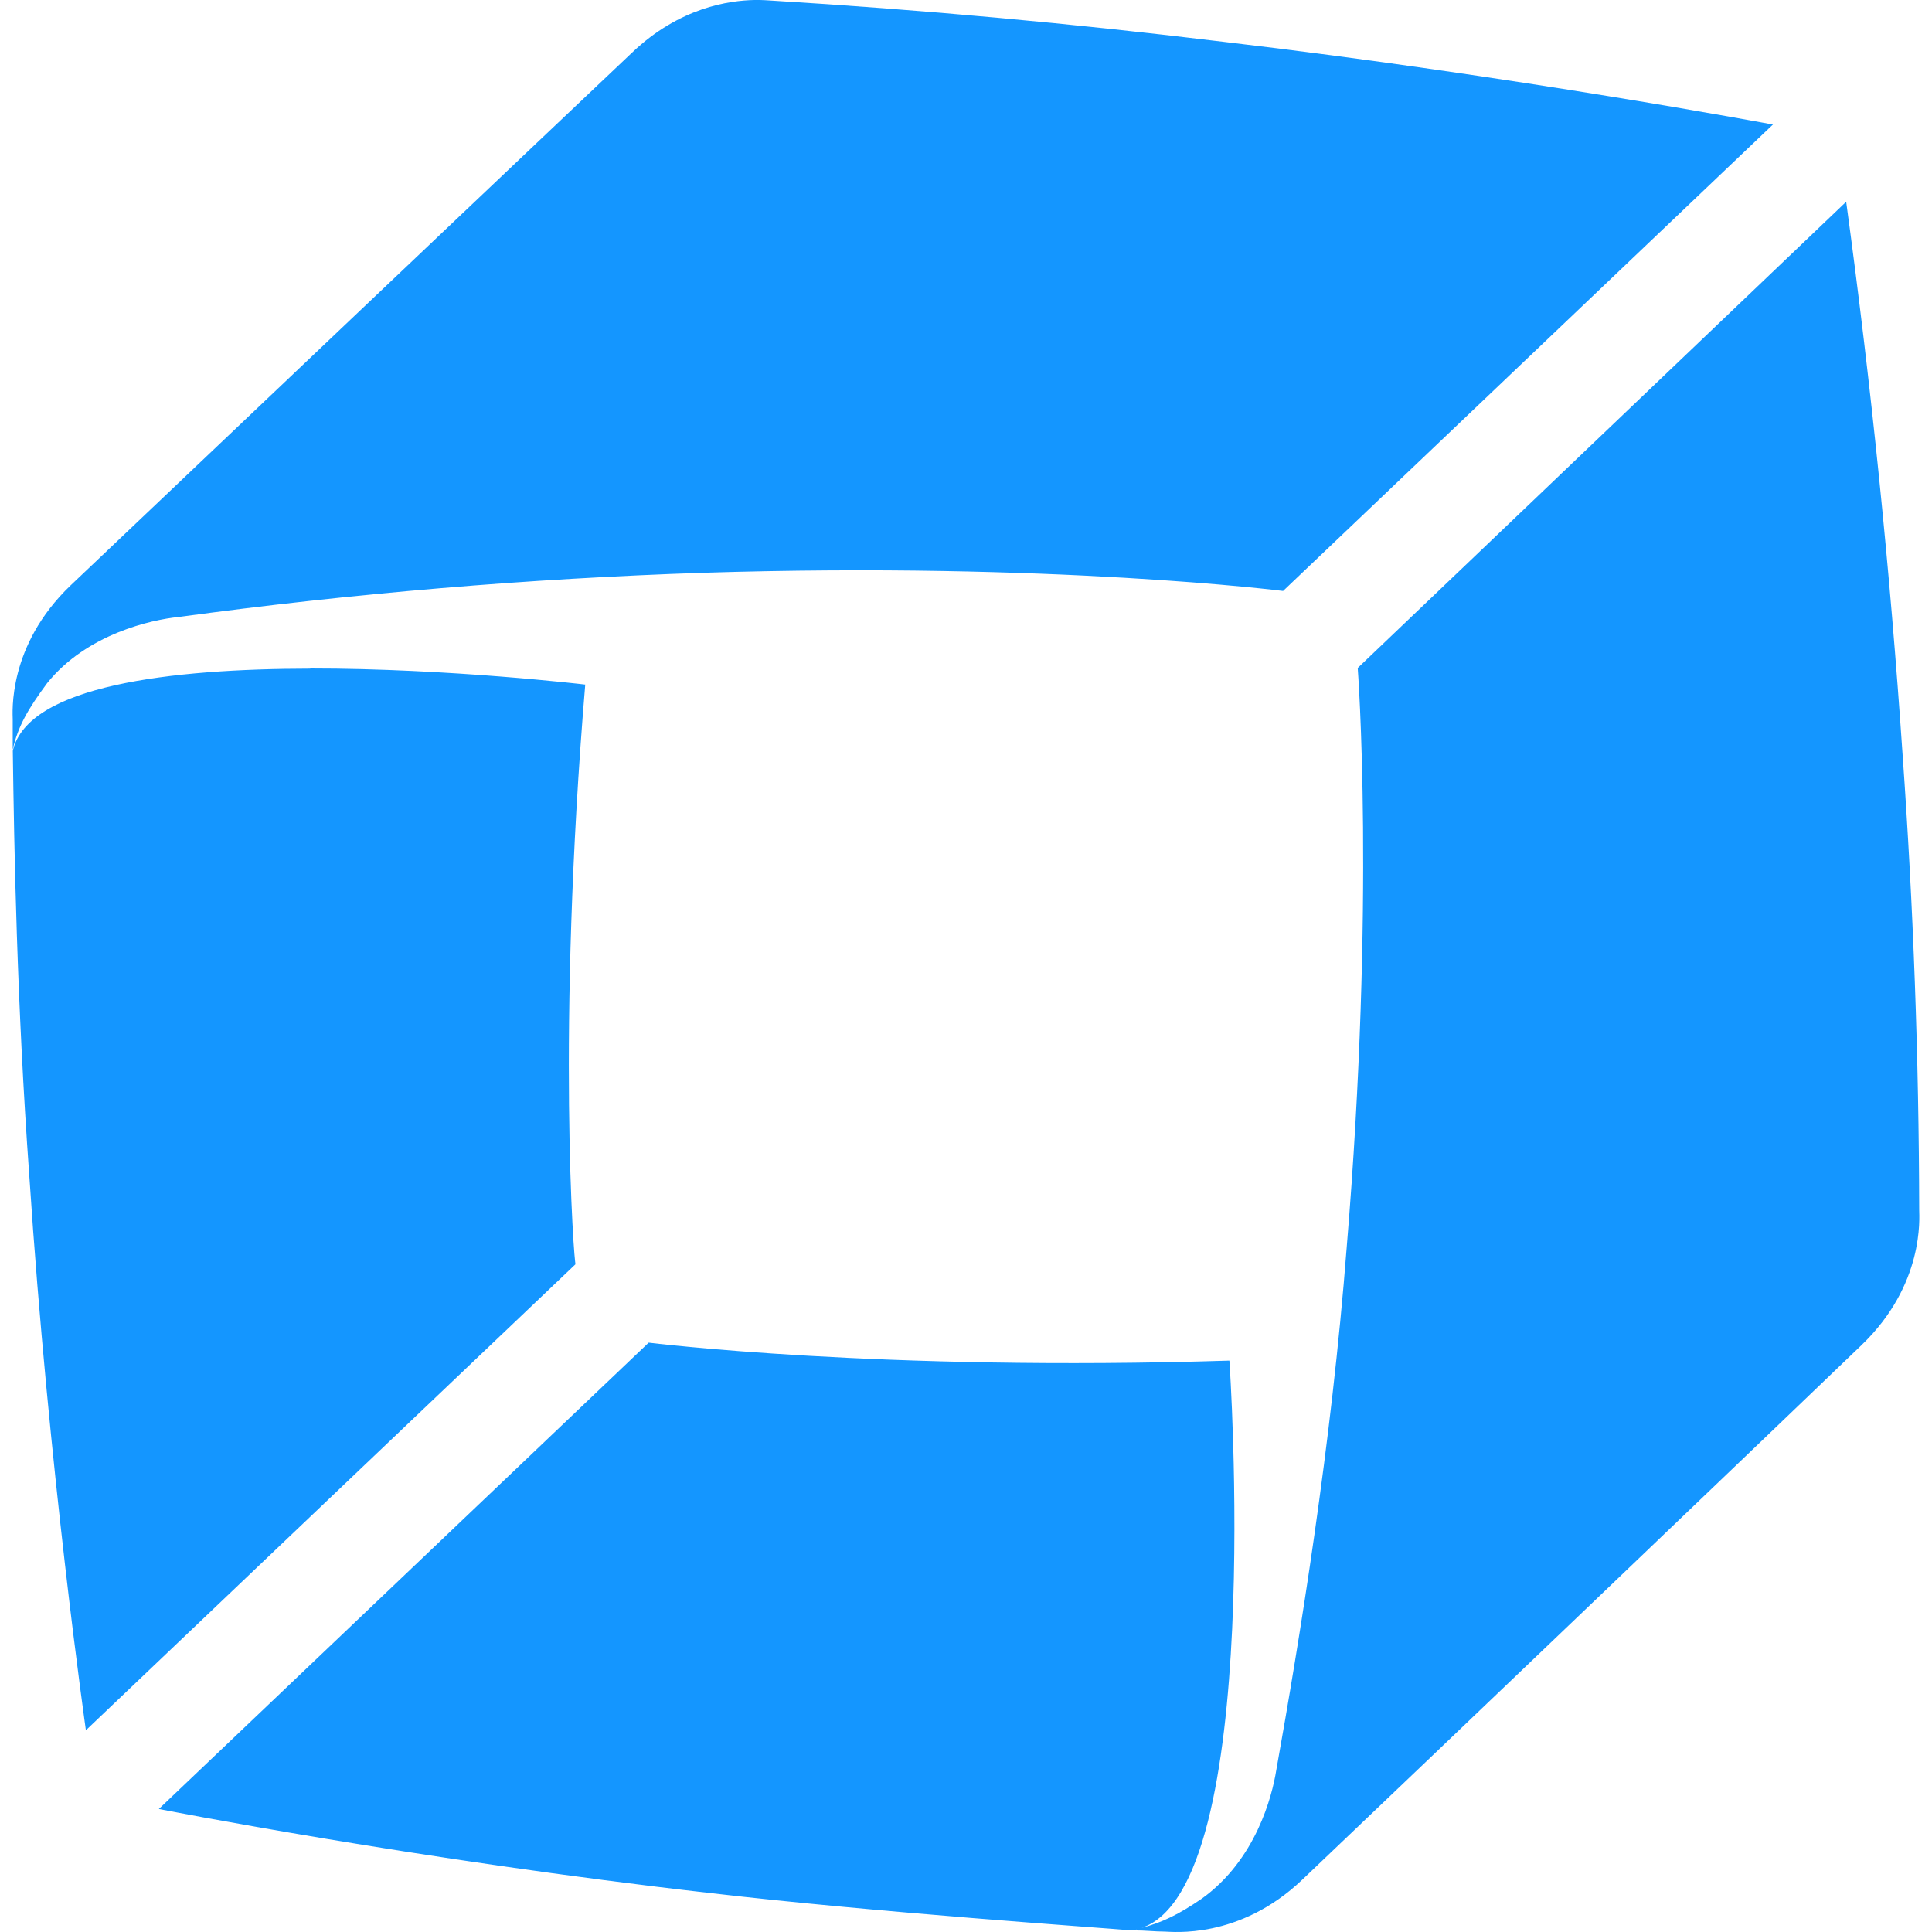
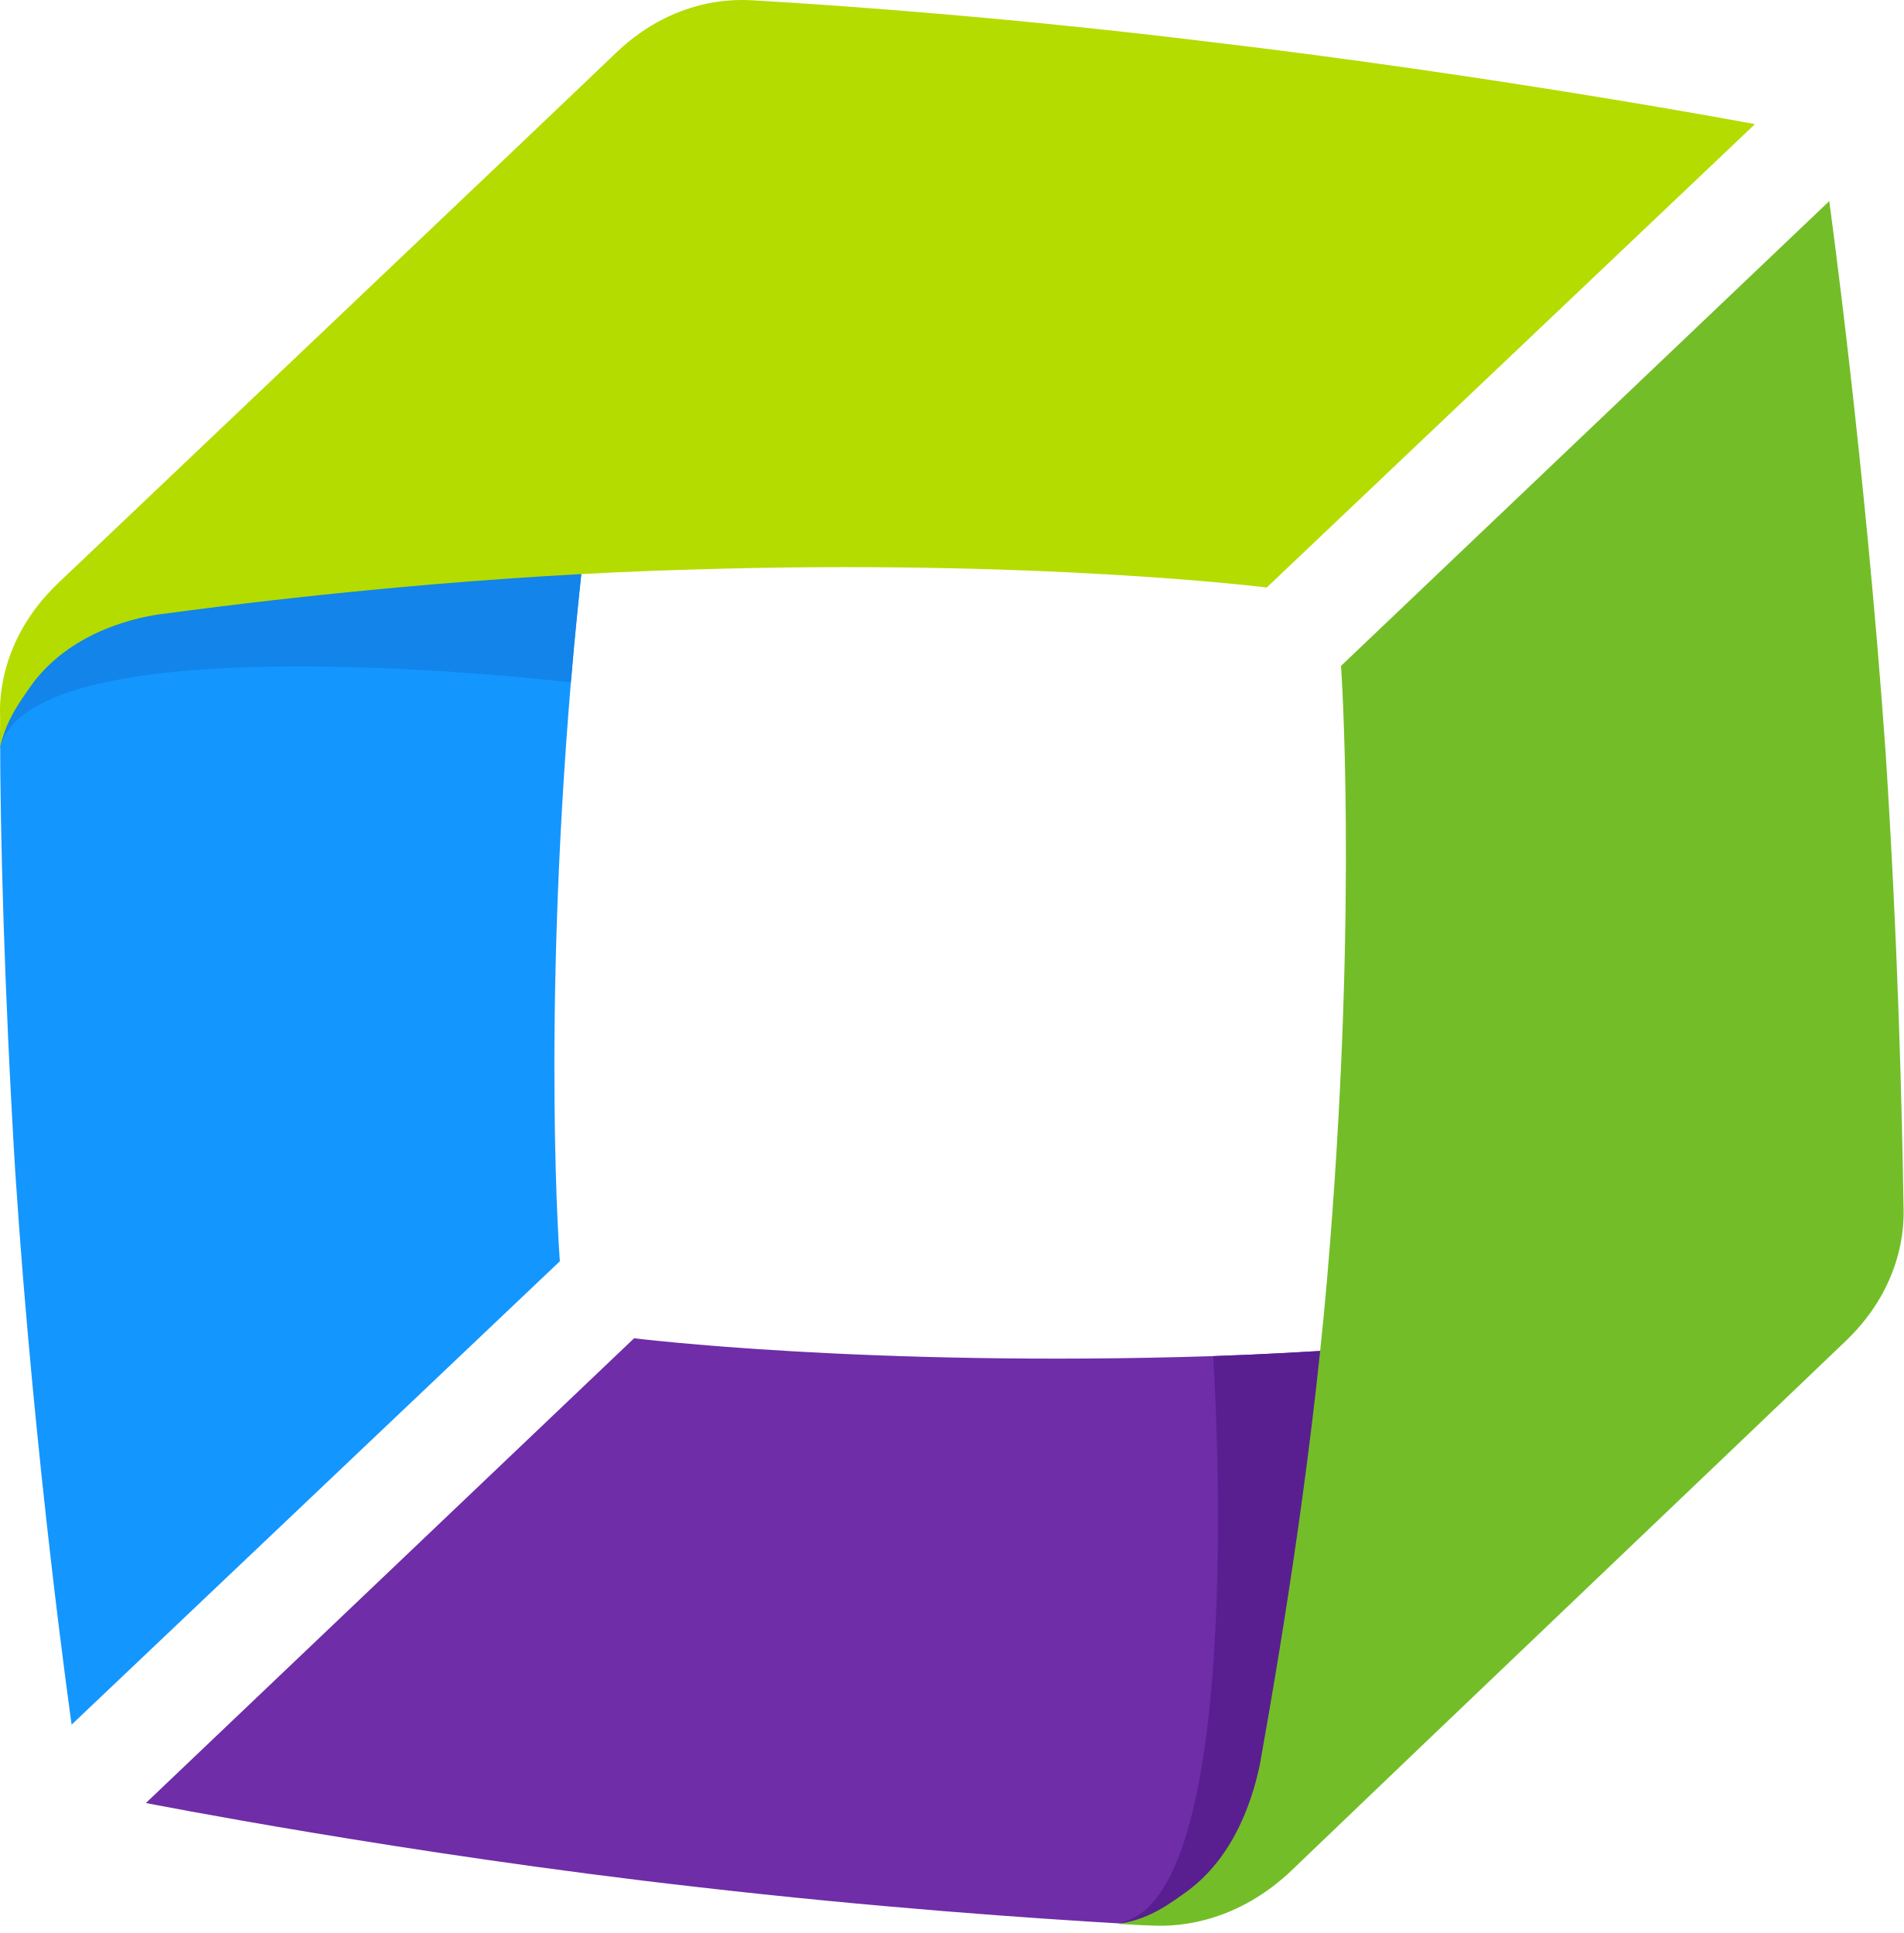
- <svg xmlns="http://www.w3.org/2000/svg" fill="#1496FF" role="img" viewBox="0 0 24 24">
-   <path d="M9.372 0c-.31.006-.93.09-1.521.654-.872.824-5.225 4.957-6.973 6.617-.79.754-.72 1.595-.72 1.664v.377c.067-.292.187-.5.427-.825.496-.616 1.3-.788 1.627-.822a64.238 64.238 0 01.002 0 64.238 64.238 0 016.528-.55c4.335-.136 7.197.226 7.197.226l6.085-5.794s-3.188-.6-6.82-1.027a93.4 93.4 0 00-5.64-.514c-.02 0-.09-.008-.192-.006zm13.56 2.508l-6.066 5.79s.222 2.881-.137 7.2c-.189 2.45-.584 4.866-.875 6.494-.052.326-.256 1.114-.925 1.594-.29.198-.49.295-.748.363 1.546-.51 1.091-7.047 1.091-7.047-4.335.137-7.214-.223-7.214-.223l-6.085 5.793s3.223.634 6.856 1.045c2.056.24 4.833.429 5.227.463.023 0 .045-.007.068-.012-.013.003-.022.009-.035.012.138 0 .26.015.38.015.084 0 .924.105 1.712-.648 1.748-1.663 6.084-5.81 6.94-6.634.789-.754.72-1.594.72-1.68a81.846 81.846 0 00-.206-5.654 101.75 101.75 0 00-.701-6.872zM3.855 8.306c-1.73.002-3.508.208-3.696 1.021.017 1.216.05 3.137.205 5.28.24 3.65.703 6.887.703 6.887l6.083-5.79c-.017.016-.24-2.88.12-7.2 0 0-1.684-.201-3.416-.2z" />
+ <svg xmlns="http://www.w3.org/2000/svg" width="256px" height="260px" viewBox="0 0 256 260" version="1.1" preserveAspectRatio="xMidYMid">
+   <g>
+     <path d="M86.386,21.69 C83.057,39.259 78.988,65.337 76.769,91.784 C72.885,138.39 75.289,169.646 75.289,169.646 L9.633,231.973 C9.633,231.973 4.64,197.018 2.051,157.624 C0.571,133.212 0.016,111.758 0.016,98.812 C0.016,98.072 0.386,97.332 0.386,96.592 C0.386,95.668 1.496,86.975 10.003,78.838 C19.251,69.96 87.495,16.511 86.386,21.69 Z" fill="#1496FF" />
+     <path d="M86.386,21.69 C83.057,39.259 78.988,65.337 76.769,91.784 C76.769,91.784 4.085,83.091 0.016,100.661 C0.016,99.737 1.311,89.01 9.818,80.872 C19.066,71.995 87.495,16.511 86.386,21.69 L86.386,21.69 Z" fill="#1284EA" />
+     <path d="M0.016,96.408 L0.016,100.476 C0.756,97.332 2.051,95.113 4.64,91.599 C10.003,84.756 18.696,82.907 22.21,82.537 C39.964,80.132 66.227,77.358 92.674,76.618 C139.465,75.139 170.351,79.023 170.351,79.023 L236.007,16.696 C236.007,16.696 201.607,10.223 162.398,5.599 C136.691,2.455 114.128,0.791 101.366,0.051 C100.442,0.051 91.379,-1.059 82.872,7.079 C73.625,15.956 26.648,60.528 7.784,78.468 C-0.724,86.605 0.016,95.668 0.016,96.408 Z" fill="#B4DC00" />
+     <path d="M233.602,176.119 C215.848,178.523 189.585,181.482 163.138,182.407 C116.347,183.887 85.276,180.003 85.276,180.003 L19.62,242.514 C19.62,242.514 54.39,249.357 93.599,253.796 C117.642,256.57 138.91,258.05 151.856,258.79 C152.781,258.79 154.261,258.05 155.185,258.05 C156.11,258.05 165.173,256.385 173.68,248.248 C182.927,239.37 238.781,175.564 233.602,176.119 L233.602,176.119 Z" fill="#6F2DA8" />
+     <path d="M233.602,176.119 C215.848,178.523 189.585,181.482 163.138,182.407 C163.138,182.407 168.132,255.461 150.562,258.605 C151.487,258.605 163.508,258.05 172.016,249.912 C181.263,241.035 238.781,175.564 233.602,176.119 L233.602,176.119 Z" fill="#591F91" />
+     <path d="M154.446,258.975 C153.151,258.975 151.856,258.79 150.377,258.79 C153.706,258.235 155.925,257.125 159.439,254.536 C166.467,249.542 168.687,240.85 169.426,237.336 C172.57,219.766 176.824,193.689 178.859,167.242 C182.557,120.635 180.338,89.565 180.338,89.565 L245.994,27.053 C245.994,27.053 250.802,61.823 253.576,101.216 C255.241,126.924 255.796,149.672 255.981,162.248 C255.981,163.173 256.721,172.235 248.213,180.373 C238.966,189.25 191.99,234.007 173.31,251.947 C164.433,260.084 155.37,258.975 154.446,258.975 L154.446,258.975 Z" fill="#73BE28" />
+   </g>
</svg>
